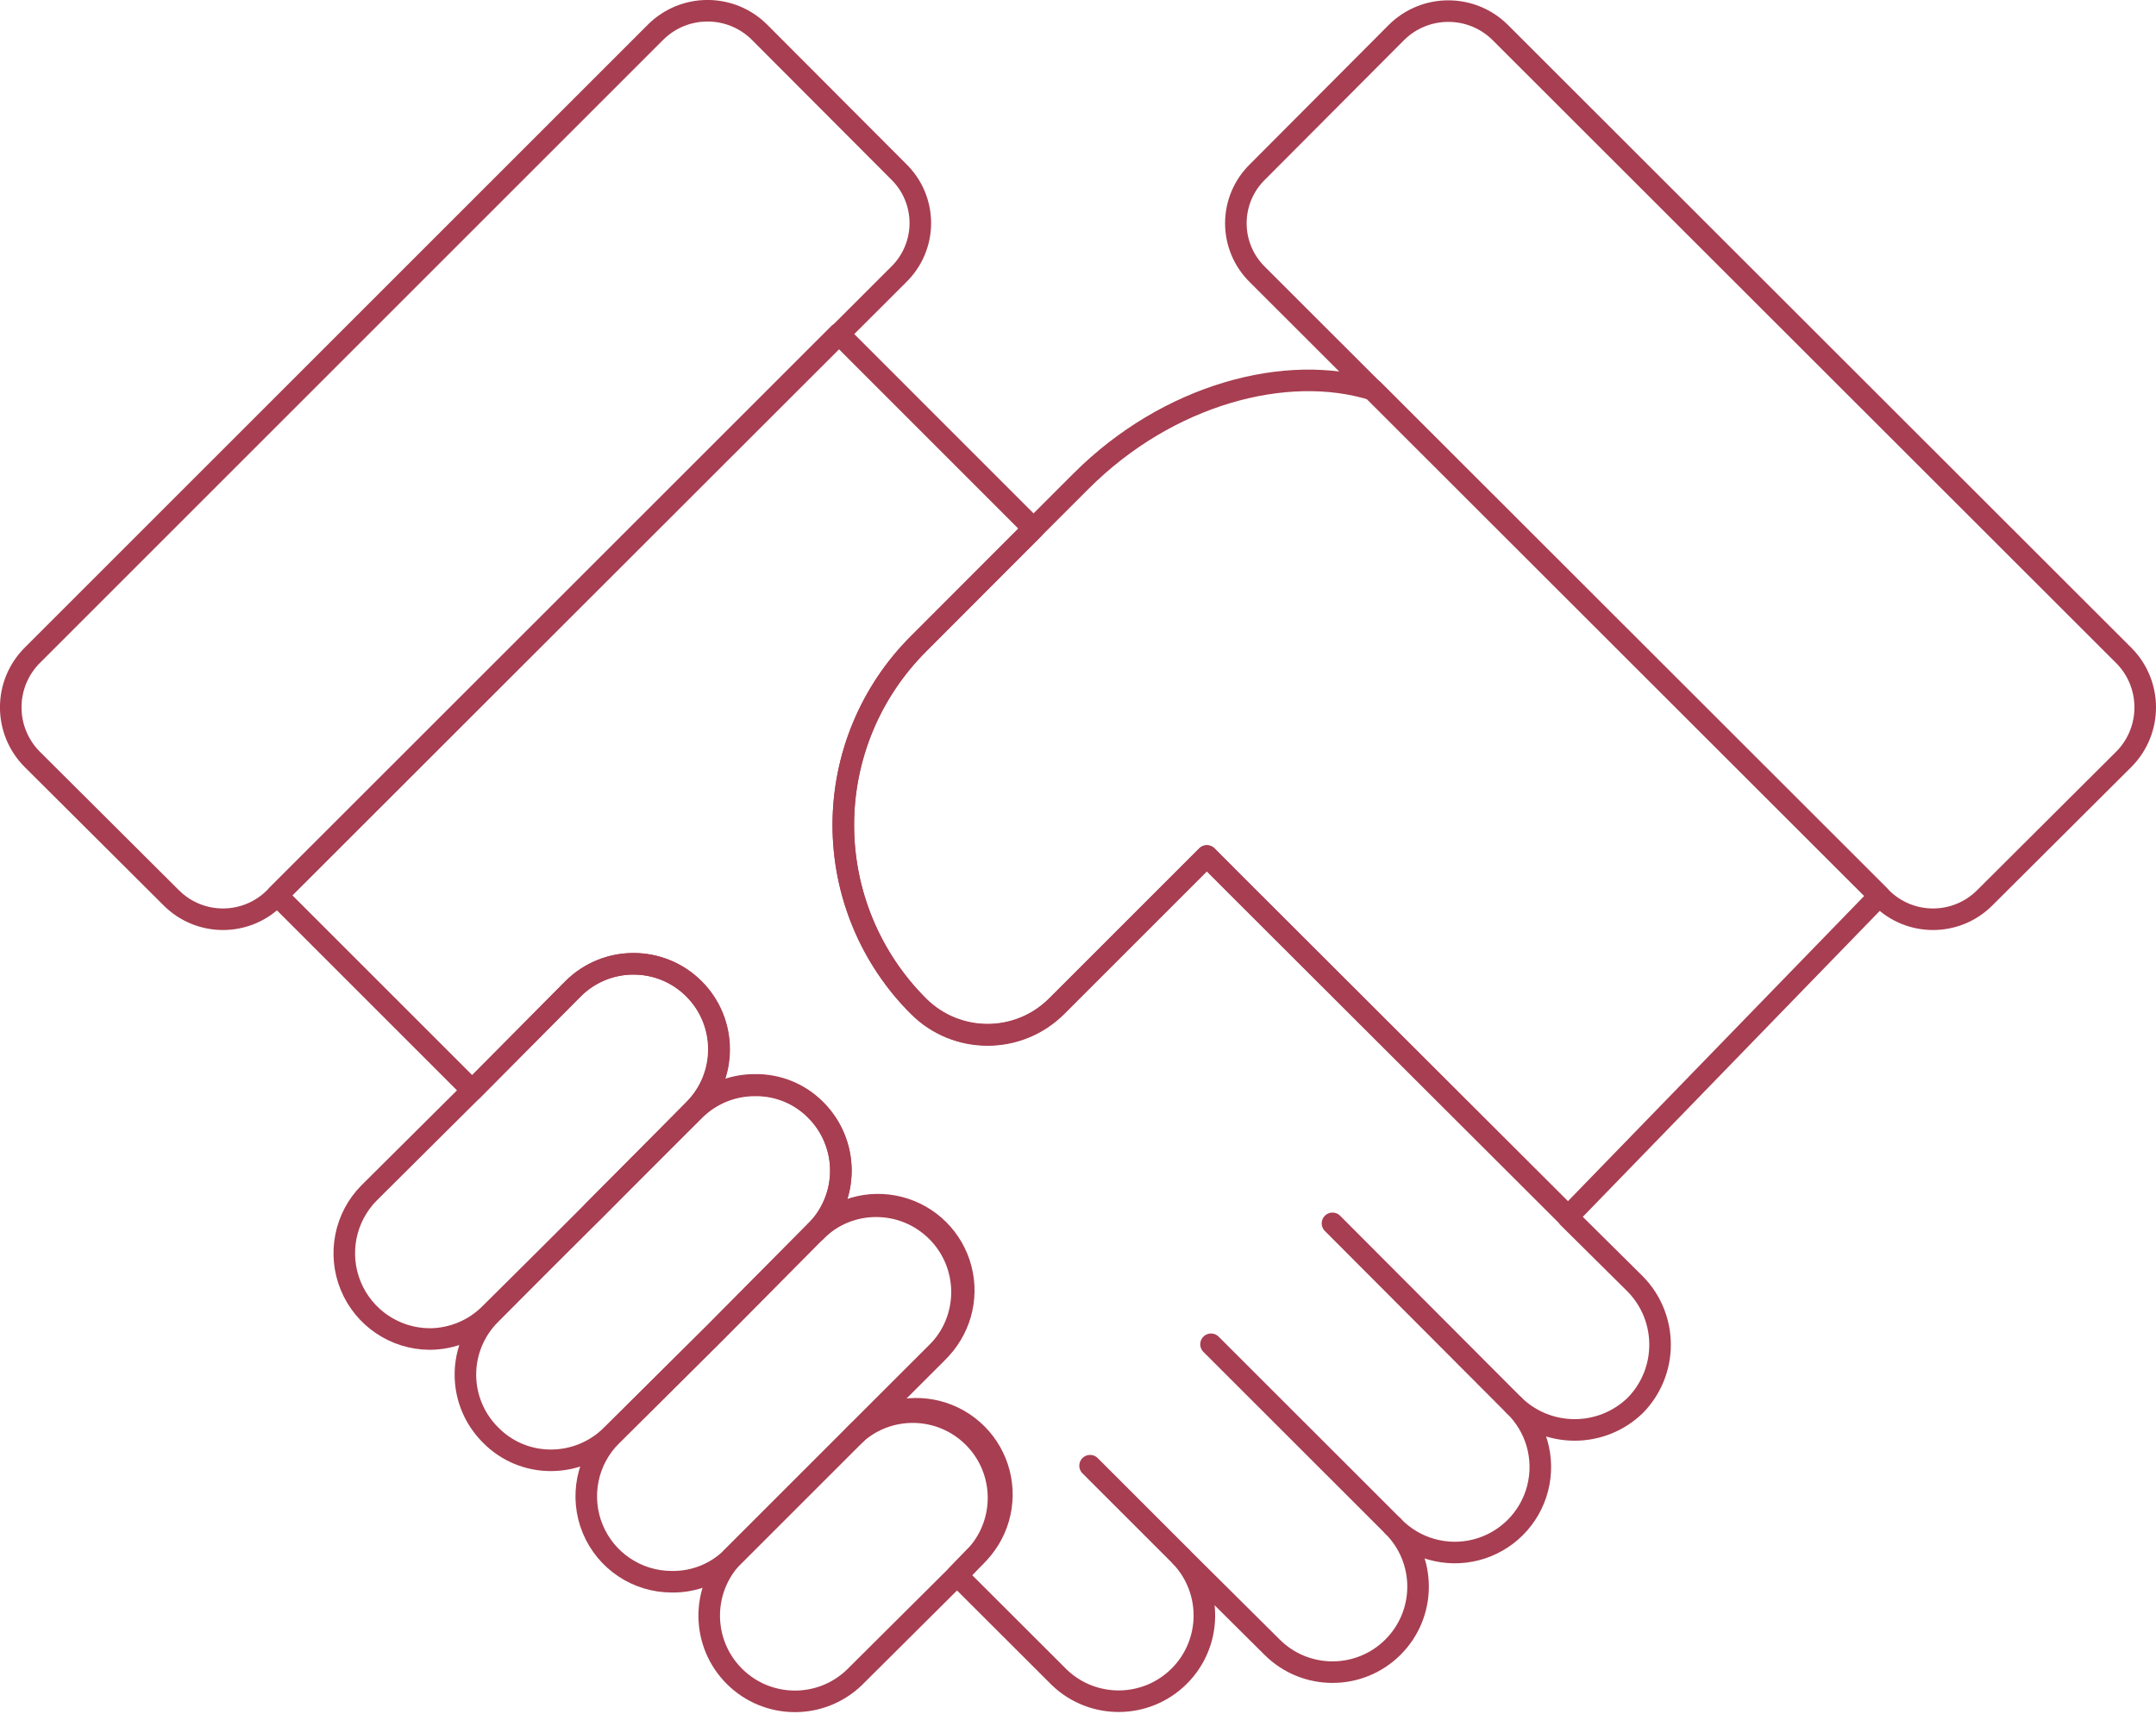
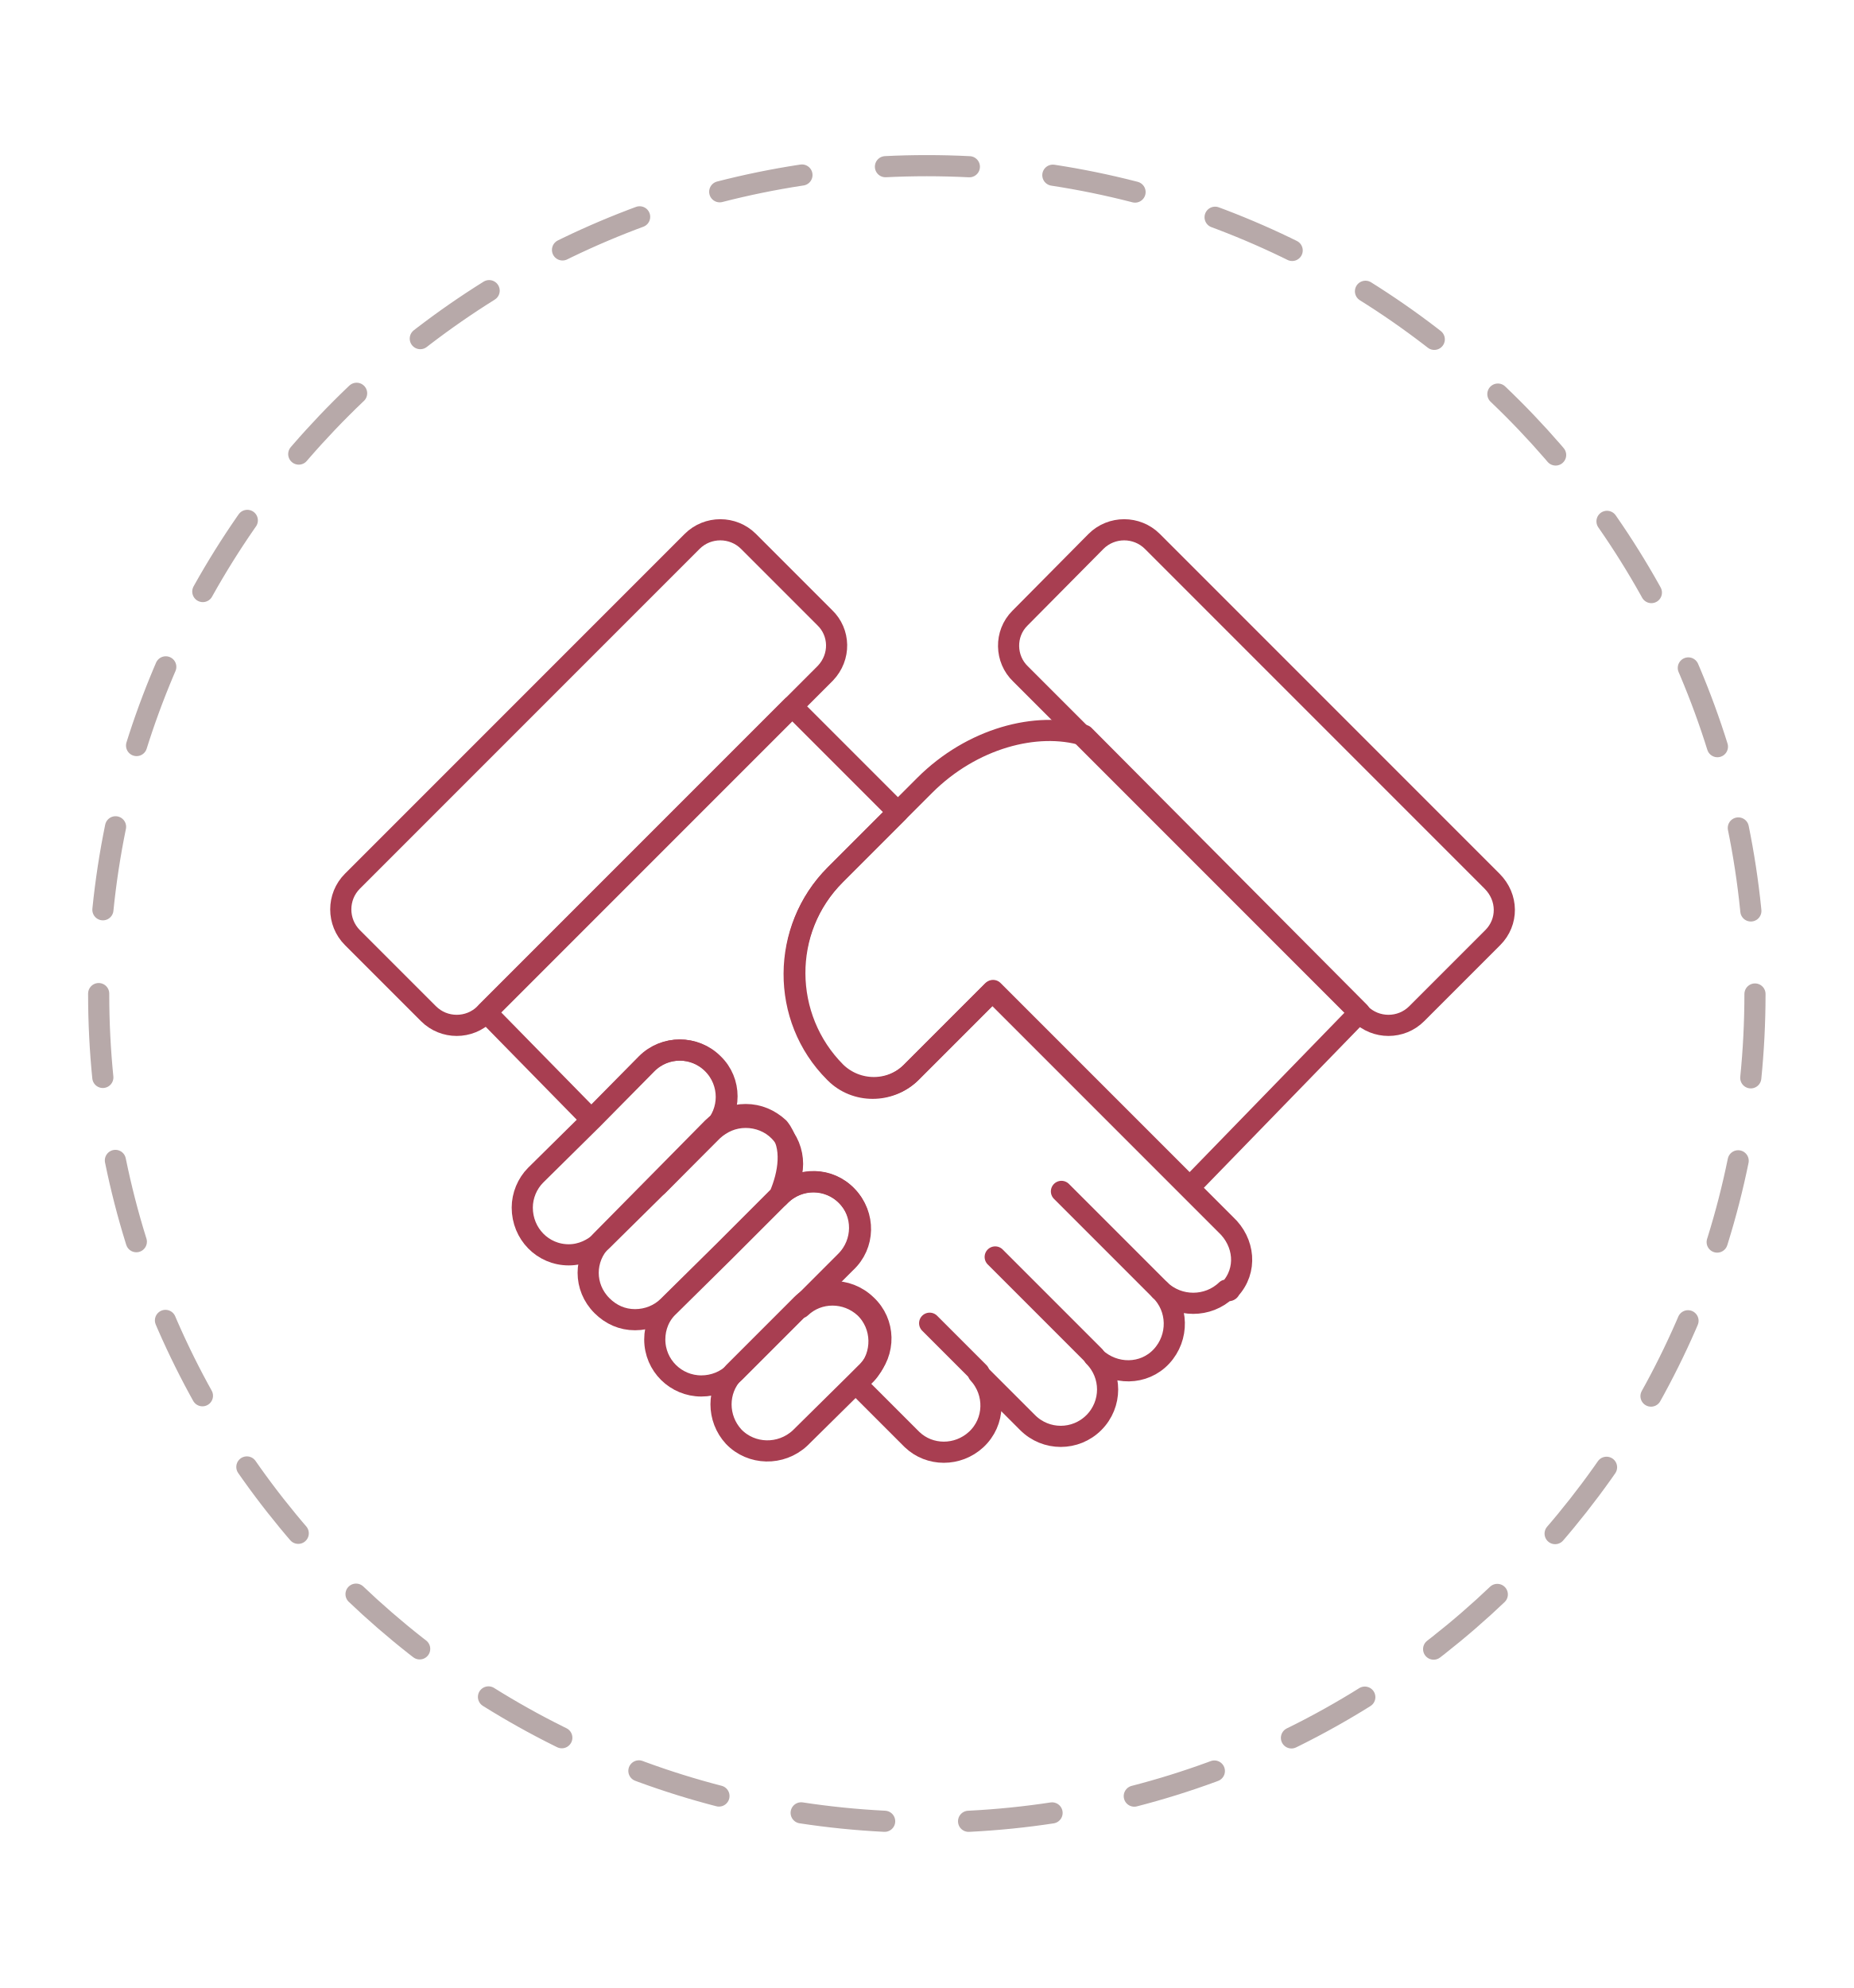
- <svg xmlns="http://www.w3.org/2000/svg" id="Layer_1" data-name="Layer 1" viewBox="0 0 300 238.5">
-   <defs>
-     <style>.cls-1{fill:none;stroke:#a83e51;stroke-linecap:round;stroke-linejoin:round;stroke-width:3px;}</style>
-   </defs>
-   <path class="cls-1" d="M232.56,231.34a12.12,12.12,0,0,1-16.9,0,11.9,11.9,0,1,1-16.83,16.82A11.9,11.9,0,1,1,182,265l-12.66-12.58a11.93,11.93,0,0,1-16.9,16.83L138.17,255l2.49-2.56a11.93,11.93,0,0,0-16.83-16.9L135.39,224a11.93,11.93,0,1,0-16.9-16.83,11.94,11.94,0,0,0,0-16.91,11.62,11.62,0,0,0-8.42-3.44,11.84,11.84,0,0,0-8.41,3.44L87.54,204.34l14-14.13a11.9,11.9,0,1,0-16.83-16.83L70.71,187.51,43.56,160.36l78.15-78.15,27.07,27.08v.07l-15.95,16a35.63,35.63,0,0,0,0,50.49,13.6,13.6,0,0,0,19.17,0l20.93-20.93,4.31,4.32,45.95,45.88v.07l9.37,9.29A12.07,12.07,0,0,1,232.56,231.34Z" transform="translate(-5 -35.75)" />
-   <path class="cls-1" d="M130,74,43.2,160.73a10.17,10.17,0,0,1-14.35,0L9.46,141.41a10.25,10.25,0,0,1,0-14.42L96.24,40.21a10.25,10.25,0,0,1,14.42,0L130,59.6A10,10,0,0,1,130,74Z" transform="translate(-5 -35.75)" />
-   <line class="cls-1" x1="164.34" y1="216.66" x2="151.68" y2="204" />
-   <line class="cls-1" x1="193.83" y1="212.41" x2="168.51" y2="187.1" />
-   <line class="cls-1" x1="210.66" y1="195.59" x2="185.41" y2="170.27" />
-   <path class="cls-1" d="M300.54,141.41l-19.39,19.32a10.17,10.17,0,0,1-14.35,0L180,74a10,10,0,0,1,0-14.35l19.32-19.39a10.25,10.25,0,0,1,14.42,0L300.54,127A10.25,10.25,0,0,1,300.54,141.41Z" transform="translate(-5 -35.75)" />
-   <path class="cls-1" d="M266.51,160.43l-43.32,44.64-45.95-45.88-4.31-4.32L152,175.8a13.6,13.6,0,0,1-19.17,0,35.63,35.63,0,0,1,0-50.49l22.61-22.61C167.51,90.63,184.05,86.24,196.05,90Z" transform="translate(-5 -35.75)" />
-   <path class="cls-1" d="M140.66,252.41,138.17,255l-14.34,14.27a11.93,11.93,0,0,1-16.9-16.83l14.34-14.34,2.56-2.56a11.93,11.93,0,1,1,16.83,16.9Z" transform="translate(-5 -35.75)" />
-   <path class="cls-1" d="M135.39,224l-11.56,11.56-2.56,2.56-14.34,14.34a11.62,11.62,0,0,1-8.42,3.44,11.89,11.89,0,0,1-8.41-20.34l14.34-14.27,14-14.12A11.93,11.93,0,1,1,135.39,224Z" transform="translate(-5 -35.75)" />
-   <path class="cls-1" d="M118.49,207.12l-14,14.12L90.1,235.51A11.94,11.94,0,0,1,81.68,239a11.68,11.68,0,0,1-8.41-3.51,11.84,11.84,0,0,1,0-16.83l14.27-14.34,14.12-14.13a11.84,11.84,0,0,1,8.41-3.44,11.62,11.62,0,0,1,8.42,3.44A11.94,11.94,0,0,1,118.49,207.12Z" transform="translate(-5 -35.75)" />
-   <path class="cls-1" d="M101.59,190.21l-14,14.13L73.2,218.6a11.92,11.92,0,0,1-8.42,3.52,11.94,11.94,0,0,1-8.41-20.35l14.34-14.26,14.05-14.13a11.9,11.9,0,0,1,16.83,16.83Z" transform="translate(-5 -35.75)" />
+ <svg xmlns="http://www.w3.org/2000/svg" version="1.1" id="Layer_1" x="0px" y="0px" viewBox="0 0 263 282" style="enable-background:new 0 0 263 282;" xml:space="preserve">
+   <style type="text/css">
+ 	.st0{fill:none;stroke:#A83E51;stroke-width:3;stroke-linecap:round;stroke-linejoin:round;}
+ 	.st1{fill:none;stroke:#B7A9A9;stroke-width:3;stroke-linecap:round;stroke-linejoin:round;stroke-dasharray:11.911,11.911;}
+ </style>
+   <g>
+     <g>
+       <path class="st0" d="M174,183c-2.6,2.5-6.8,2.5-9.4,0c2.6,2.5,2.7,6.7,0.2,9.4s-6.7,2.7-9.4,0.2c-0.1-0.1-0.1-0.1-0.2-0.2    c2.6,2.6,2.6,6.8,0,9.4c-2.6,2.6-6.8,2.6-9.4,0l-7-7c2.5,2.7,2.4,6.9-0.3,9.4c-2.6,2.4-6.6,2.4-9.1,0l-7.9-7.9l1.4-1.4    c2.5-2.7,2.4-6.9-0.2-9.4c-2.6-2.4-6.6-2.4-9.1,0l6.4-6.4c2.7-2.5,2.8-6.7,0.2-9.4c-2.5-2.7-6.7-2.8-9.4-0.2    c-0.1,0.1-0.2,0.2-0.3,0.3c2.6-2.6,2.6-6.8,0-9.4c0,0,0,0,0,0c-1.2-1.2-2.9-1.9-4.7-1.9c-1.8,0-3.4,0.7-4.7,1.9l-7.8,7.8l7.8-7.9    c2.6-2.6,2.6-6.8,0-9.4c-2.6-2.6-6.8-2.6-9.4,0l-7.8,7.9L69,143.6l43.4-43.4l15,15v0l-8.9,8.9c-7.7,7.7-7.8,20.3-0.1,28    c0,0,0,0,0.1,0.1c2.9,2.9,7.7,2.9,10.7,0l11.6-11.6l2.4,2.4l25.5,25.5v0l5.2,5.2c2.7,2.5,3.1,6.5,0.6,9.2    C174.5,183,174.4,183.2,174,183z" />
+       <path class="st0" d="M117,95.6l-48.2,48.2c-2.2,2.2-5.8,2.2-8,0L50,133c-2.2-2.2-2.2-5.8,0-8l48.2-48.2c2.2-2.2,5.8-2.2,8,0    L117,87.6c2.2,2.1,2.3,5.6,0.1,7.9C117.1,95.5,117.1,95.5,117,95.6z" />
+       <line class="st0" x1="138.9" y1="194.7" x2="131.9" y2="187.7" />
+       <line class="st0" x1="155.3" y1="192.4" x2="141.2" y2="178.3" />
+       <line class="st0" x1="164.6" y1="183" x2="150.6" y2="169" />
+       <path class="st0" d="M211.8,133L201,143.8c-2.2,2.2-5.8,2.2-8,0l-48.2-48.2c-2.2-2.1-2.3-5.7-0.1-7.9c0,0,0.1-0.1,0.1-0.1    l10.7-10.8c2.2-2.2,5.8-2.2,8,0l48.2,48.2C214,127.3,214,130.8,211.8,133z" />
+       <path class="st0" d="M192.9,143.6l-24.1,24.8l-25.5-25.5l-2.4-2.4l-11.6,11.6c-2.9,2.9-7.7,2.9-10.7,0c-7.7-7.7-7.8-20.3-0.1-28    c0,0,0,0,0.1-0.1l12.6-12.6c6.7-6.7,15.9-9.1,22.6-7.1L192.9,143.6z" />
+       <path class="st0" d="M122.9,194.7l-1.4,1.4l-8,7.9c-2.7,2.5-6.9,2.4-9.4-0.2c-2.4-2.6-2.4-6.6,0-9.1l8-8l1.4-1.4    c2.5-2.7,6.7-2.8,9.4-0.2c2.7,2.5,2.8,6.7,0.2,9.4C123.1,194.6,123,194.7,122.9,194.7L122.9,194.7z" />
+       <path class="st0" d="M120,178.9l-6.4,6.4l-1.4,1.4l-8,8c-1.2,1.2-2.9,1.9-4.7,1.9c-3.6,0-6.6-2.9-6.6-6.6c0-1.8,0.7-3.5,2-4.7    l8-7.9l7.8-7.8c2.6-2.6,6.8-2.6,9.4,0C122.6,172.1,122.6,176.3,120,178.9z" />
+       <path class="st0" d="M110.6,169.6l-7.8,7.8l-8,7.9c-1.2,1.2-2.9,1.9-4.7,1.9c-1.8,0-3.4-0.7-4.7-2c-2.6-2.6-2.6-6.7,0-9.3    c0,0,0,0,0,0l7.9-8l7.8-7.9c1.2-1.2,2.9-1.9,4.7-1.9c1.8,0,3.4,0.7,4.7,1.9C112.6,162.6,111.9,166.6,110.6,169.6z" />
+       <path class="st0" d="M101.2,160.2l-7.8,7.9l-8,7.9c-1.2,1.2-2.9,2-4.7,2c-3.7,0-6.6-3-6.6-6.7c0-1.7,0.7-3.4,1.9-4.6l8-7.9    l7.8-7.9c2.6-2.6,6.8-2.6,9.4,0C103.8,153.4,103.8,157.6,101.2,160.2z" />
+     </g>
+     <g>
+       <circle class="st1" cx="131.5" cy="141" r="117.5" />
+     </g>
+   </g>
</svg>
